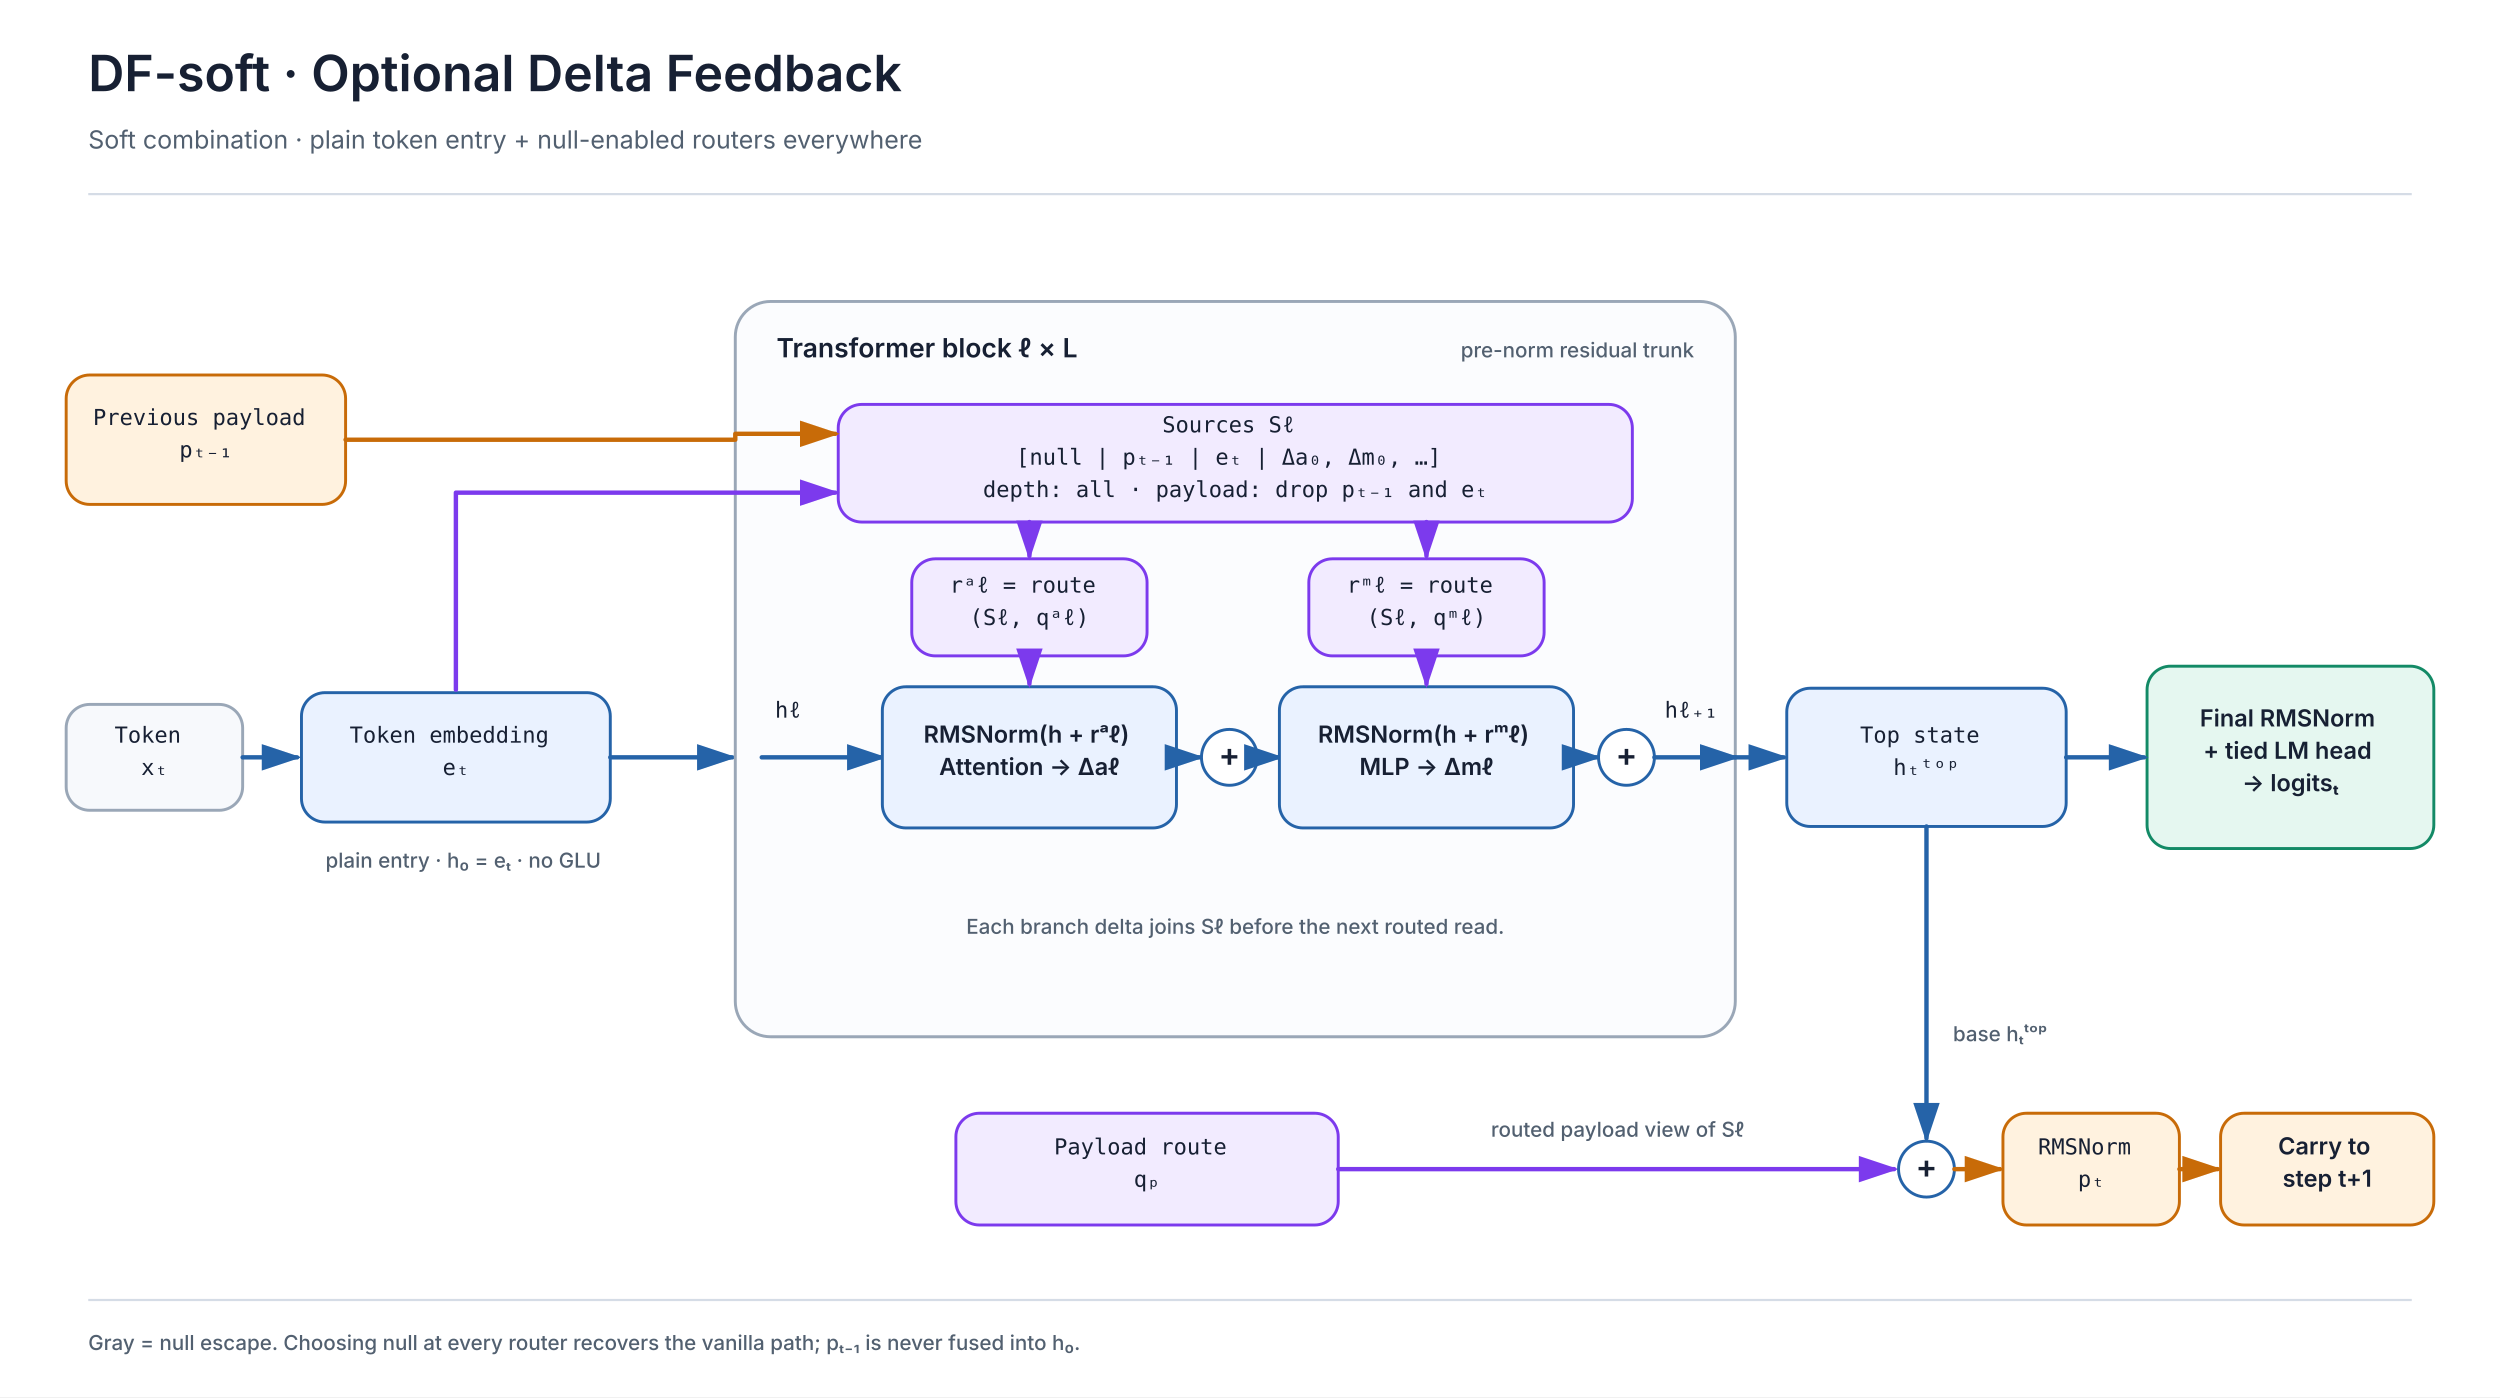
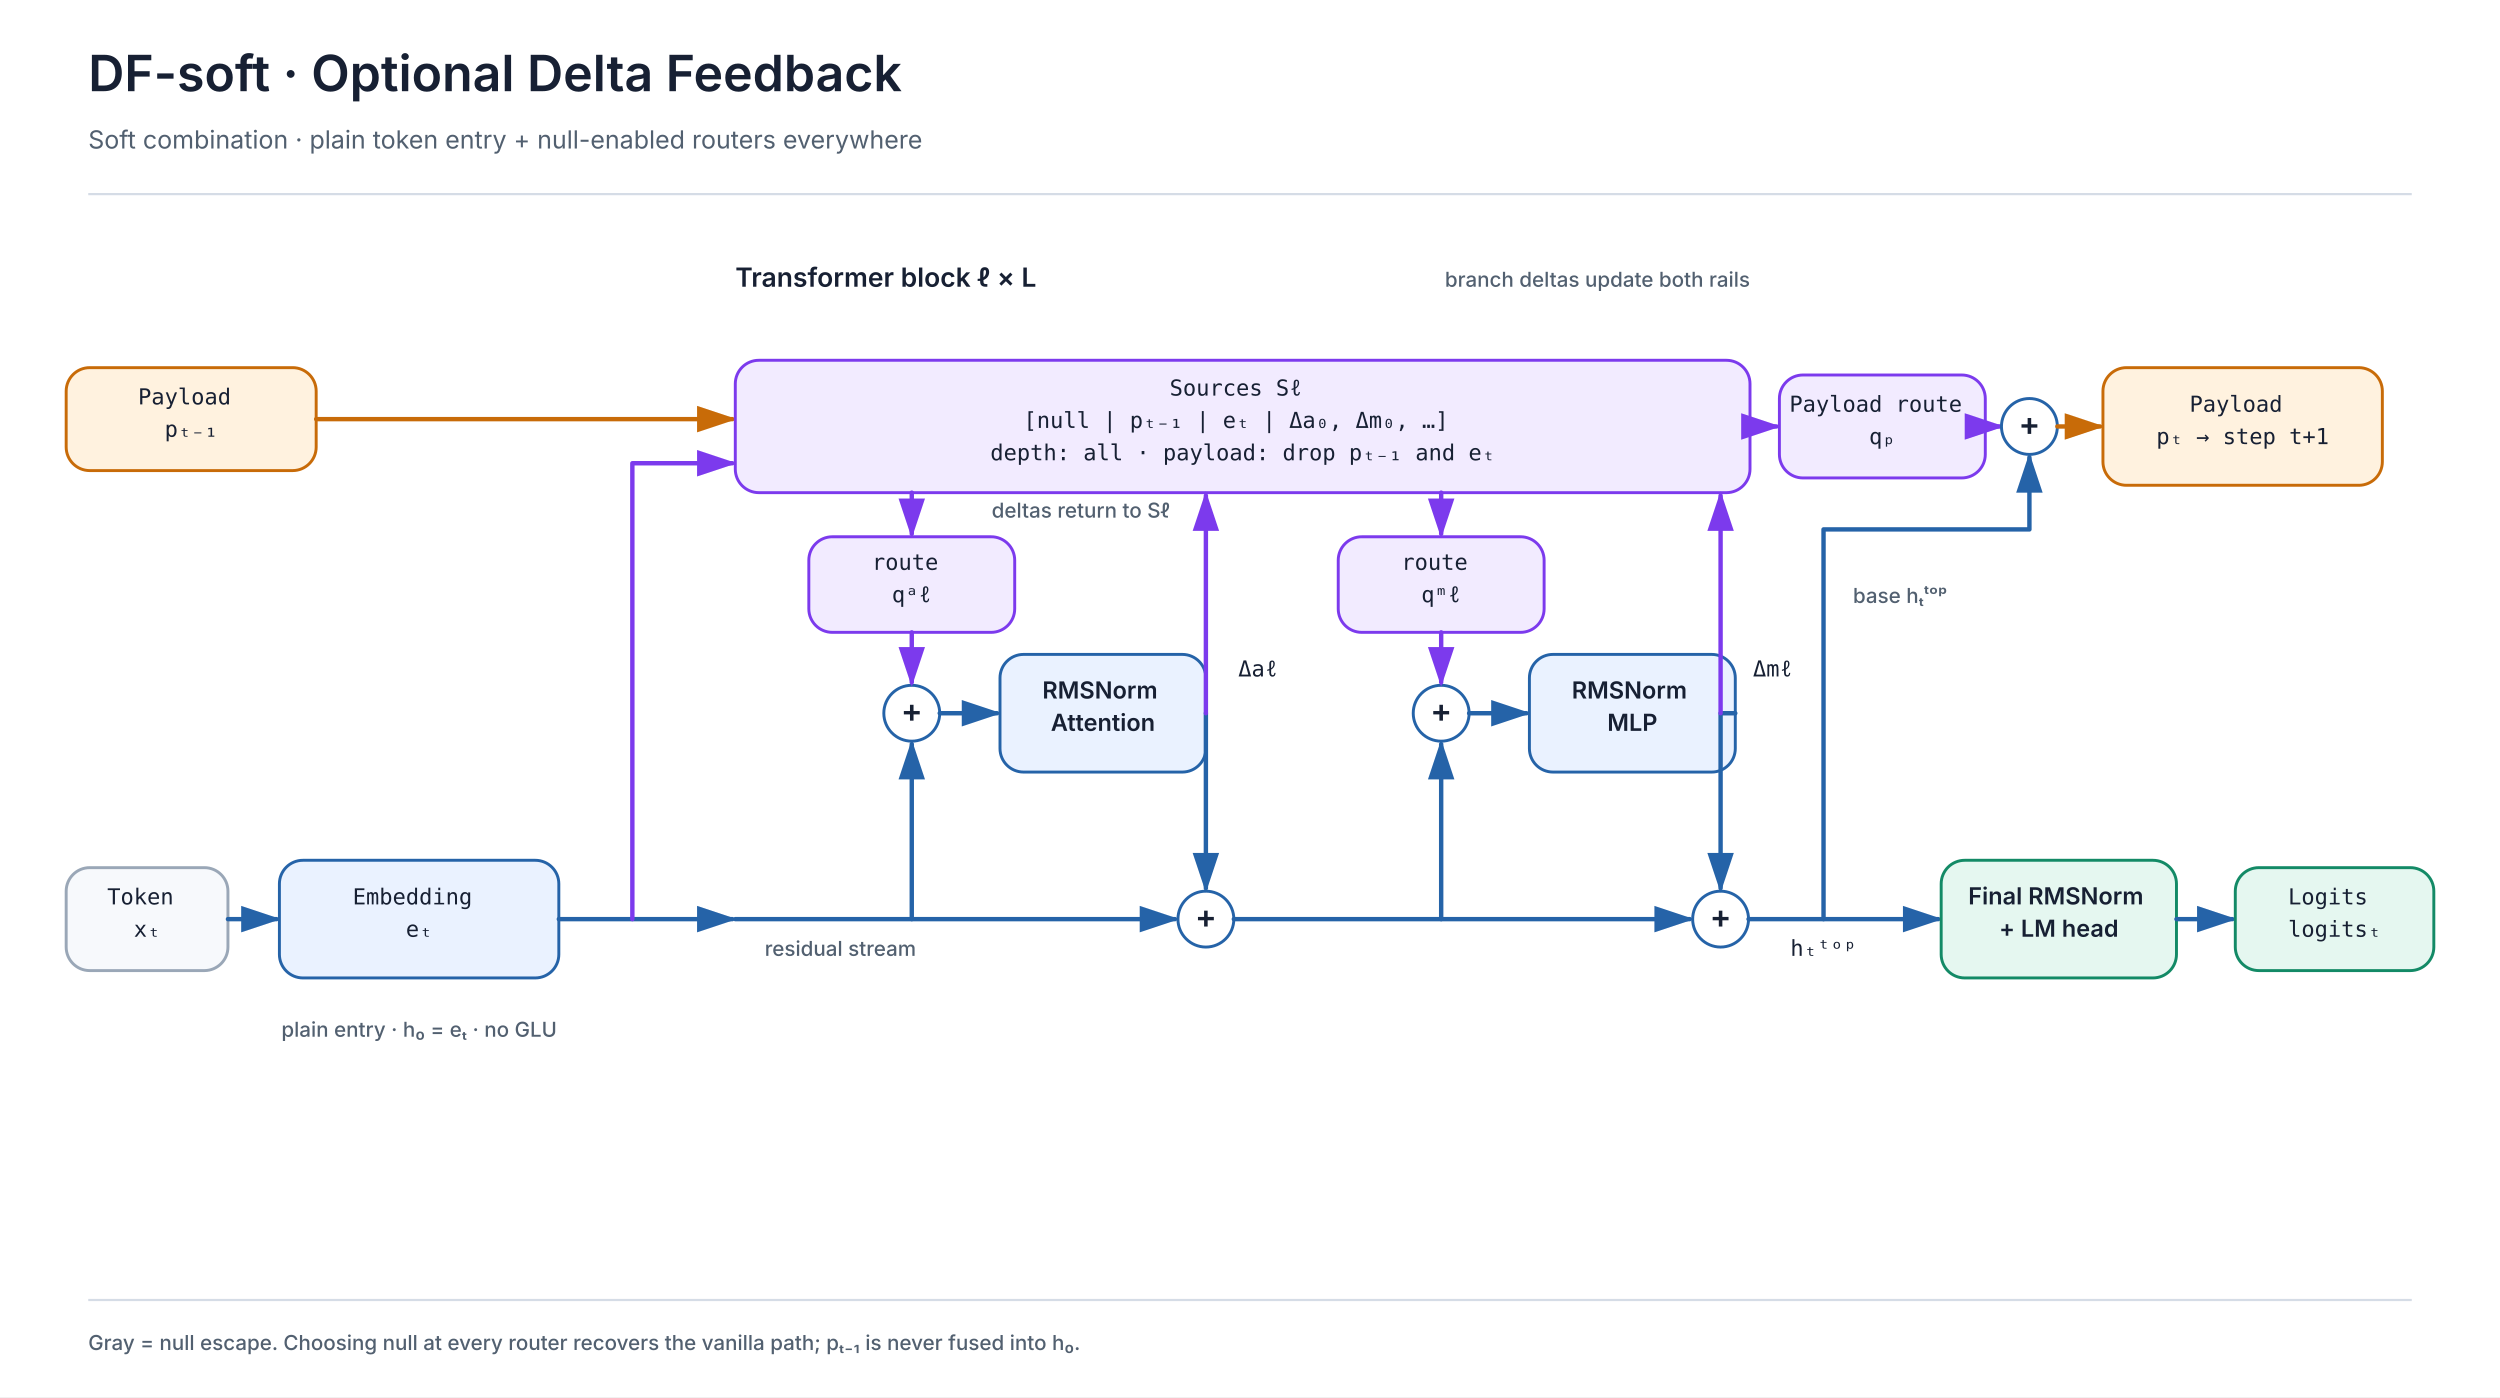
<svg xmlns="http://www.w3.org/2000/svg" width="1700" height="950" viewBox="0 0 1700 950" role="img" aria-labelledby="df-soft-·-optional-delta-feedback-title df-soft-·-optional-delta-feedback-desc">
  <defs>
    <marker id="arrow-blue" markerWidth="10" markerHeight="10" refX="8" refY="3" orient="auto" markerUnits="strokeWidth">
      <path d="M0,0 L0,6 L9,3 z" fill="#2563a8" />
    </marker>
    <marker id="arrow-purple" markerWidth="10" markerHeight="10" refX="8" refY="3" orient="auto" markerUnits="strokeWidth">
      <path d="M0,0 L0,6 L9,3 z" fill="#7c3aed" />
    </marker>
    <marker id="arrow-orange" markerWidth="10" markerHeight="10" refX="8" refY="3" orient="auto" markerUnits="strokeWidth">
      <path d="M0,0 L0,6 L9,3 z" fill="#c86b08" />
    </marker>
    <marker id="arrow-gray" markerWidth="10" markerHeight="10" refX="8" refY="3" orient="auto" markerUnits="strokeWidth">
      <path d="M0,0 L0,6 L9,3 z" fill="#64748b" />
    </marker>
    <style>
    .canvas { fill: #ffffff; }
    .title { font: 600 34px -apple-system, BlinkMacSystemFont, "Segoe UI", sans-serif; fill: #172033; }
    .subtitle { font: 400 17px -apple-system, BlinkMacSystemFont, "Segoe UI", sans-serif; fill: #526070; }
    .section { font: 600 18px -apple-system, BlinkMacSystemFont, "Segoe UI", sans-serif; fill: #172033; }
    .label { font: 600 16px -apple-system, BlinkMacSystemFont, "Segoe UI", sans-serif; fill: #172033; }
    .small { font: 500 14px -apple-system, BlinkMacSystemFont, "Segoe UI", sans-serif; fill: #526070; }
    .formula { font: 500 15px ui-monospace, SFMono-Regular, Menlo, monospace; fill: #172033; }
    .sum-label { font: 600 22px -apple-system, BlinkMacSystemFont, "Segoe UI", sans-serif; fill: #172033; }
    .node { stroke-width: 2; }
    .neutral { fill: #f7f9fc; stroke: #9aa7b7; }
    .blue-node { fill: #eaf2ff; stroke: #2563a8; }
    .purple-node { fill: #f2ebff; stroke: #7c3aed; }
    .orange-node { fill: #fff2df; stroke: #c86b08; }
    .green-node { fill: #e5f7f0; stroke: #138a66; }
    .gray-node { fill: #eef2f6; stroke: #64748b; }
    .stack { fill: #fbfcfe; stroke: #9aa7b7; stroke-width: 2; }
    .sum { fill: #ffffff; stroke: #2563a8; stroke-width: 2; }
    .edge { fill: none; stroke-width: 3; stroke-linecap: round; stroke-linejoin: round; }
    .blue { stroke: #2563a8; }
    .purple { stroke: #7c3aed; }
    .orange { stroke: #c86b08; }
    .gray { stroke: #64748b; }
    .divider { stroke: #d5dce6; stroke-width: 1.5; }
  </style>
  </defs>
  <rect class="canvas" width="1700" height="950" />
  <text class="title" x="60" y="62.0" text-anchor="start">
    <tspan x="60" y="62.0">DF-soft · Optional Delta Feedback</tspan>
  </text>
  <text class="subtitle" x="60" y="101.0" text-anchor="start">
    <tspan x="60" y="101.0">Soft combination · plain token entry + null-enabled routers everywhere</tspan>
  </text>
  <line class="divider" x1="60" y1="132" x2="1640" y2="132" />
-   <rect class="node orange-node" x="45" y="255" width="190" height="88" rx="16" />
-   <text class="formula" x="140.0" y="289.0" text-anchor="middle">
-     <tspan x="140.0" y="289.0">Previous payload</tspan>
-     <tspan x="140.0" y="311.0">pₜ₋₁</tspan>
+   <rect class="node orange-node" x="45" y="250" width="170" height="70" rx="16" />
+   <text class="formula" x="130.0" y="275.0" text-anchor="middle">
+     <tspan x="130.0" y="275.0">Payload</tspan>
+     <tspan x="130.0" y="297.0">pₜ₋₁</tspan>
  </text>
-   <rect class="node neutral" x="45" y="479" width="120" height="72" rx="16" />
-   <text class="formula" x="105.0" y="505.0" text-anchor="middle">
-     <tspan x="105.0" y="505.0">Token</tspan>
-     <tspan x="105.0" y="527.0">xₜ</tspan>
+   <rect class="node neutral" x="45" y="590" width="110" height="70" rx="16" />
+   <text class="formula" x="100.0" y="615.0" text-anchor="middle">
+     <tspan x="100.0" y="615.0">Token</tspan>
+     <tspan x="100.0" y="637.0">xₜ</tspan>
  </text>
-   <line class="edge blue" x1="165" y1="515" x2="202" y2="515" marker-end="url(#arrow-blue)" />
-   <rect class="node blue-node" x="205" y="471" width="210" height="88" rx="16" />
-   <text class="formula" x="310.0" y="505.0" text-anchor="middle">
-     <tspan x="310.0" y="505.0">Token embedding</tspan>
-     <tspan x="310.0" y="527.0">eₜ</tspan>
+   <line class="edge blue" x1="155" y1="625" x2="188" y2="625" marker-end="url(#arrow-blue)" />
+   <rect class="node blue-node" x="190" y="585" width="190" height="80" rx="16" />
+   <text class="formula" x="285.0" y="615.0" text-anchor="middle">
+     <tspan x="285.0" y="615.0">Embedding</tspan>
+     <tspan x="285.0" y="637.0">eₜ</tspan>
  </text>
-   <line class="edge blue" x1="415" y1="515" x2="498" y2="515" marker-end="url(#arrow-blue)" />
-   <rect class="stack" x="500" y="205" width="680" height="500" rx="24" />
-   <text class="section" x="528" y="243.0" text-anchor="start">
-     <tspan x="528" y="243.0">Transformer block ℓ   × L</tspan>
+   <line class="edge blue" x1="380" y1="625" x2="498" y2="625" marker-end="url(#arrow-blue)" />
+   <line class="edge orange" x1="215" y1="285" x2="498" y2="285" marker-end="url(#arrow-orange)" />
+   <path class="edge purple" d="M 430 625 L 430 315 L 498 315" marker-end="url(#arrow-purple)" />
+   <text class="small" x="285" y="705.0" text-anchor="middle">
+     <tspan x="285" y="705.0">plain entry  ·  h₀ = eₜ  ·  no GLU</tspan>
  </text>
-   <text class="small" x="1152" y="243.0" text-anchor="end">
-     <tspan x="1152" y="243.0">pre-norm residual trunk</tspan>
+   <text class="section" x="500" y="195.0" text-anchor="start">
+     <tspan x="500" y="195.0">Transformer block ℓ   × L</tspan>
  </text>
-   <text class="formula" x="536" y="488.0" text-anchor="middle">
-     <tspan x="536" y="488.0">hℓ</tspan>
+   <text class="small" x="1190" y="195.0" text-anchor="end">
+     <tspan x="1190" y="195.0">branch deltas update both rails</tspan>
  </text>
-   <line class="edge blue" x1="518" y1="515" x2="600" y2="515" marker-end="url(#arrow-blue)" />
-   <rect class="node blue-node" x="600" y="467" width="200" height="96" rx="16" />
-   <text class="label" x="700.0" y="505.0" text-anchor="middle">
-     <tspan x="700.0" y="505.0">RMSNorm(h + rᵃℓ)</tspan>
-     <tspan x="700.0" y="527.0">Attention → Δaℓ</tspan>
+   <rect class="node purple-node" x="500" y="245" width="690" height="90" rx="16" />
+   <text class="formula" x="845.0" y="269.0" text-anchor="middle">
+     <tspan x="845.0" y="269.0">Sources Sℓ</tspan>
+     <tspan x="845.0" y="291.0">[null  |  pₜ₋₁  |  eₜ  |  Δa₀, Δm₀, …]</tspan>
+     <tspan x="845.0" y="313.0">depth: all  ·  payload: drop pₜ₋₁ and eₜ</tspan>
  </text>
-   <line class="edge blue" x1="800" y1="515" x2="816" y2="515" marker-end="url(#arrow-blue)" />
-   <circle class="sum" cx="836" cy="515" r="19" />
-   <text class="sum-label" x="836" y="521.0" text-anchor="middle">
-     <tspan x="836" y="521.0">+</tspan>
+   <rect class="node purple-node" x="550" y="365" width="140" height="65" rx="16" />
+   <text class="formula" x="620.0" y="387.5" text-anchor="middle">
+     <tspan x="620.0" y="387.5">route</tspan>
+     <tspan x="620.0" y="409.5">qᵃℓ</tspan>
  </text>
-   <line class="edge blue" x1="855" y1="515" x2="870" y2="515" marker-end="url(#arrow-blue)" />
-   <rect class="node blue-node" x="870" y="467" width="200" height="96" rx="16" />
-   <text class="label" x="970.0" y="505.0" text-anchor="middle">
-     <tspan x="970.0" y="505.0">RMSNorm(h + rᵐℓ)</tspan>
-     <tspan x="970.0" y="527.0">MLP → Δmℓ</tspan>
+   <rect class="node purple-node" x="910" y="365" width="140" height="65" rx="16" />
+   <text class="formula" x="980.0" y="387.5" text-anchor="middle">
+     <tspan x="980.0" y="387.5">route</tspan>
+     <tspan x="980.0" y="409.5">qᵐℓ</tspan>
  </text>
-   <line class="edge blue" x1="1070" y1="515" x2="1086" y2="515" marker-end="url(#arrow-blue)" />
-   <circle class="sum" cx="1106" cy="515" r="19" />
-   <text class="sum-label" x="1106" y="521.0" text-anchor="middle">
-     <tspan x="1106" y="521.0">+</tspan>
+   <line class="edge purple" x1="620" y1="335" x2="620" y2="363" marker-end="url(#arrow-purple)" />
+   <line class="edge purple" x1="980" y1="335" x2="980" y2="363" marker-end="url(#arrow-purple)" />
+   <circle class="sum" cx="620" cy="485" r="19" />
+   <text class="sum-label" x="620" y="491.0" text-anchor="middle">
+     <tspan x="620" y="491.0">+</tspan>
  </text>
-   <line class="edge blue" x1="1125" y1="515" x2="1180" y2="515" marker-end="url(#arrow-blue)" />
-   <text class="formula" x="1150" y="488.0" text-anchor="middle">
-     <tspan x="1150" y="488.0">hℓ₊₁</tspan>
+   <circle class="sum" cx="980" cy="485" r="19" />
+   <text class="sum-label" x="980" y="491.0" text-anchor="middle">
+     <tspan x="980" y="491.0">+</tspan>
  </text>
-   <rect class="node purple-node" x="570" y="275" width="540" height="80" rx="16" />
-   <text class="formula" x="840.0" y="294.0" text-anchor="middle">
-     <tspan x="840.0" y="294.0">Sources Sℓ</tspan>
-     <tspan x="840.0" y="316.0">[null  |  pₜ₋₁  |  eₜ  |  Δa₀, Δm₀, …]</tspan>
-     <tspan x="840.0" y="338.0">depth: all  ·  payload: drop pₜ₋₁ and eₜ</tspan>
+   <line class="edge purple" x1="620" y1="430" x2="620" y2="464" marker-end="url(#arrow-purple)" />
+   <line class="edge purple" x1="980" y1="430" x2="980" y2="464" marker-end="url(#arrow-purple)" />
+   <path class="edge blue" d="M 620 625 L 620 506" marker-end="url(#arrow-blue)" />
+   <path class="edge blue" d="M 980 625 L 980 506" marker-end="url(#arrow-blue)" />
+   <line class="edge blue" x1="639" y1="485" x2="678" y2="485" marker-end="url(#arrow-blue)" />
+   <line class="edge blue" x1="999" y1="485" x2="1038" y2="485" marker-end="url(#arrow-blue)" />
+   <rect class="node blue-node" x="680" y="445" width="140" height="80" rx="16" />
+   <text class="label" x="750.0" y="475.0" text-anchor="middle">
+     <tspan x="750.0" y="475.0">RMSNorm</tspan>
+     <tspan x="750.0" y="497.0">Attention</tspan>
  </text>
-   <rect class="node purple-node" x="620" y="380" width="160" height="66" rx="16" />
-   <text class="formula" x="700.0" y="403.0" text-anchor="middle">
-     <tspan x="700.0" y="403.0">rᵃℓ = route</tspan>
-     <tspan x="700.0" y="425.0">(Sℓ, qᵃℓ)</tspan>
+   <rect class="node blue-node" x="1040" y="445" width="140" height="80" rx="16" />
+   <text class="label" x="1110.0" y="475.0" text-anchor="middle">
+     <tspan x="1110.0" y="475.0">RMSNorm</tspan>
+     <tspan x="1110.0" y="497.0">MLP</tspan>
  </text>
-   <rect class="node purple-node" x="890" y="380" width="160" height="66" rx="16" />
-   <text class="formula" x="970.0" y="403.0" text-anchor="middle">
-     <tspan x="970.0" y="403.0">rᵐℓ = route</tspan>
-     <tspan x="970.0" y="425.0">(Sℓ, qᵐℓ)</tspan>
+   <line class="edge blue" x1="500" y1="625" x2="799" y2="625" marker-end="url(#arrow-blue)" />
+   <circle class="sum" cx="820" cy="625" r="19" />
+   <text class="sum-label" x="820" y="631.0" text-anchor="middle">
+     <tspan x="820" y="631.0">+</tspan>
  </text>
-   <line class="edge purple" x1="700" y1="355" x2="700" y2="378" marker-end="url(#arrow-purple)" />
-   <line class="edge purple" x1="970" y1="355" x2="970" y2="378" marker-end="url(#arrow-purple)" />
-   <line class="edge purple" x1="700" y1="446" x2="700" y2="465" marker-end="url(#arrow-purple)" />
-   <line class="edge purple" x1="970" y1="446" x2="970" y2="465" marker-end="url(#arrow-purple)" />
-   <text class="small" x="840.0" y="635.0" text-anchor="middle">
-     <tspan x="840.0" y="635.0">Each branch delta joins Sℓ before the next routed read.</tspan>
+   <line class="edge blue" x1="839" y1="625" x2="1149" y2="625" marker-end="url(#arrow-blue)" />
+   <circle class="sum" cx="1170" cy="625" r="19" />
+   <text class="sum-label" x="1170" y="631.0" text-anchor="middle">
+     <tspan x="1170" y="631.0">+</tspan>
  </text>
-   <path class="edge orange" d="M 235 299 L 500 299 L 500 295 L 568 295" marker-end="url(#arrow-orange)" />
-   <path class="edge purple" d="M 310 469 L 310 335 L 568 335" marker-end="url(#arrow-purple)" />
-   <text class="small" x="315" y="590.0" text-anchor="middle">
-     <tspan x="315" y="590.0">plain entry  ·  h₀ = eₜ  ·  no GLU</tspan>
+   <path class="edge blue" d="M 820 485 L 820 485 L 820 604" marker-end="url(#arrow-blue)" />
+   <path class="edge blue" d="M 1180 485 L 1170 485 L 1170 604" marker-end="url(#arrow-blue)" />
+   <text class="formula" x="842" y="460.0" text-anchor="start">
+     <tspan x="842" y="460.0">Δaℓ</tspan>
  </text>
-   <rect class="node blue-node" x="1215" y="468" width="190" height="94" rx="16" />
-   <text class="formula" x="1310.0" y="505.0" text-anchor="middle">
-     <tspan x="1310.0" y="505.0">Top state</tspan>
-     <tspan x="1310.0" y="527.0">hₜᵗᵒᵖ</tspan>
+   <text class="formula" x="1192" y="460.0" text-anchor="start">
+     <tspan x="1192" y="460.0">Δmℓ</tspan>
  </text>
-   <line class="edge blue" x1="1180" y1="515" x2="1213" y2="515" marker-end="url(#arrow-blue)" />
-   <rect class="node green-node" x="1460" y="453" width="195" height="124" rx="16" />
-   <text class="label" x="1557.5" y="494.0" text-anchor="middle">
-     <tspan x="1557.5" y="494.0">Final RMSNorm</tspan>
-     <tspan x="1557.5" y="516.0">+ tied LM head</tspan>
-     <tspan x="1557.5" y="538.0">→ logitsₜ</tspan>
+   <path class="edge purple" d="M 820 485 L 820 337" marker-end="url(#arrow-purple)" />
+   <path class="edge purple" d="M 1170 485 L 1170 337" marker-end="url(#arrow-purple)" />
+   <text class="small" x="735" y="352.0" text-anchor="middle">
+     <tspan x="735" y="352.0">deltas return to Sℓ</tspan>
  </text>
-   <line class="edge blue" x1="1405" y1="515" x2="1458" y2="515" marker-end="url(#arrow-blue)" />
-   <rect class="node purple-node" x="650" y="757" width="260" height="76" rx="16" />
-   <text class="formula" x="780.0" y="785.0" text-anchor="middle">
-     <tspan x="780.0" y="785.0">Payload route</tspan>
-     <tspan x="780.0" y="807.0">qₚ</tspan>
+   <text class="small" x="520" y="650.0" text-anchor="start">
+     <tspan x="520" y="650.0">residual stream</tspan>
  </text>
-   <line class="edge purple" x1="910" y1="795" x2="1288" y2="795" marker-end="url(#arrow-purple)" />
-   <text class="small" x="1100" y="773.0" text-anchor="middle">
-     <tspan x="1100" y="773.0">routed payload view of Sℓ</tspan>
+   <line class="edge blue" x1="1189" y1="625" x2="1318" y2="625" marker-end="url(#arrow-blue)" />
+   <text class="formula" x="1240" y="650.0" text-anchor="middle">
+     <tspan x="1240" y="650.0">hₜᵗᵒᵖ</tspan>
  </text>
-   <circle class="sum" cx="1310" cy="795" r="19" />
-   <text class="sum-label" x="1310" y="801.0" text-anchor="middle">
-     <tspan x="1310" y="801.0">+</tspan>
+   <rect class="node green-node" x="1320" y="585" width="160" height="80" rx="16" />
+   <text class="label" x="1400.0" y="615.0" text-anchor="middle">
+     <tspan x="1400.0" y="615.0">Final RMSNorm</tspan>
+     <tspan x="1400.0" y="637.0">+ LM head</tspan>
  </text>
-   <path class="edge blue" d="M 1310 562 L 1310 774" marker-end="url(#arrow-blue)" />
-   <text class="small" x="1328" y="708.0" text-anchor="start">
-     <tspan x="1328" y="708.0">base hₜᵗᵒᵖ</tspan>
+   <line class="edge blue" x1="1480" y1="625" x2="1518" y2="625" marker-end="url(#arrow-blue)" />
+   <rect class="node green-node" x="1520" y="590" width="135" height="70" rx="16" />
+   <text class="formula" x="1587.5" y="615.0" text-anchor="middle">
+     <tspan x="1587.5" y="615.0">Logits</tspan>
+     <tspan x="1587.5" y="637.0">logitsₜ</tspan>
  </text>
-   <line class="edge orange" x1="1329" y1="795" x2="1360" y2="795" marker-end="url(#arrow-orange)" />
-   <rect class="node orange-node" x="1362" y="757" width="120" height="76" rx="16" />
-   <text class="formula" x="1422.0" y="785.0" text-anchor="middle">
-     <tspan x="1422.0" y="785.0">RMSNorm</tspan>
-     <tspan x="1422.0" y="807.0">pₜ</tspan>
+   <path class="edge blue" d="M 1240 625 L 1240 360 L 1380 360 L 1380 311" marker-end="url(#arrow-blue)" />
+   <text class="small" x="1260" y="410.0" text-anchor="start">
+     <tspan x="1260" y="410.0">base hₜᵗᵒᵖ</tspan>
  </text>
-   <line class="edge orange" x1="1482" y1="795" x2="1508" y2="795" marker-end="url(#arrow-orange)" />
-   <rect class="node orange-node" x="1510" y="757" width="145" height="76" rx="16" />
-   <text class="label" x="1582.5" y="785.0" text-anchor="middle">
-     <tspan x="1582.5" y="785.0">Carry to</tspan>
-     <tspan x="1582.5" y="807.0">step t+1</tspan>
+   <line class="edge purple" x1="1190" y1="290" x2="1208" y2="290" marker-end="url(#arrow-purple)" />
+   <rect class="node purple-node" x="1210" y="255" width="140" height="70" rx="16" />
+   <text class="formula" x="1280.0" y="280.0" text-anchor="middle">
+     <tspan x="1280.0" y="280.0">Payload route</tspan>
+     <tspan x="1280.0" y="302.0">qₚ</tspan>
+   </text>
+   <line class="edge purple" x1="1350" y1="290" x2="1360" y2="290" marker-end="url(#arrow-purple)" />
+   <circle class="sum" cx="1380" cy="290" r="19" />
+   <text class="sum-label" x="1380" y="296.0" text-anchor="middle">
+     <tspan x="1380" y="296.0">+</tspan>
+   </text>
+   <line class="edge orange" x1="1399" y1="290" x2="1428" y2="290" marker-end="url(#arrow-orange)" />
+   <rect class="node orange-node" x="1430" y="250" width="190" height="80" rx="16" />
+   <text class="formula" x="1525.0" y="280.0" text-anchor="middle">
+     <tspan x="1525.0" y="280.0">Payload</tspan>
+     <tspan x="1525.0" y="302.0">pₜ → step t+1</tspan>
  </text>
  <line class="divider" x1="60" y1="884" x2="1640" y2="884" />
  <text class="small" x="60" y="918.0" text-anchor="start">
    <tspan x="60" y="918.0">Gray = null escape. Choosing null at every router recovers the vanilla path; pₜ₋₁ is never fused into h₀.</tspan>
  </text>
</svg>
